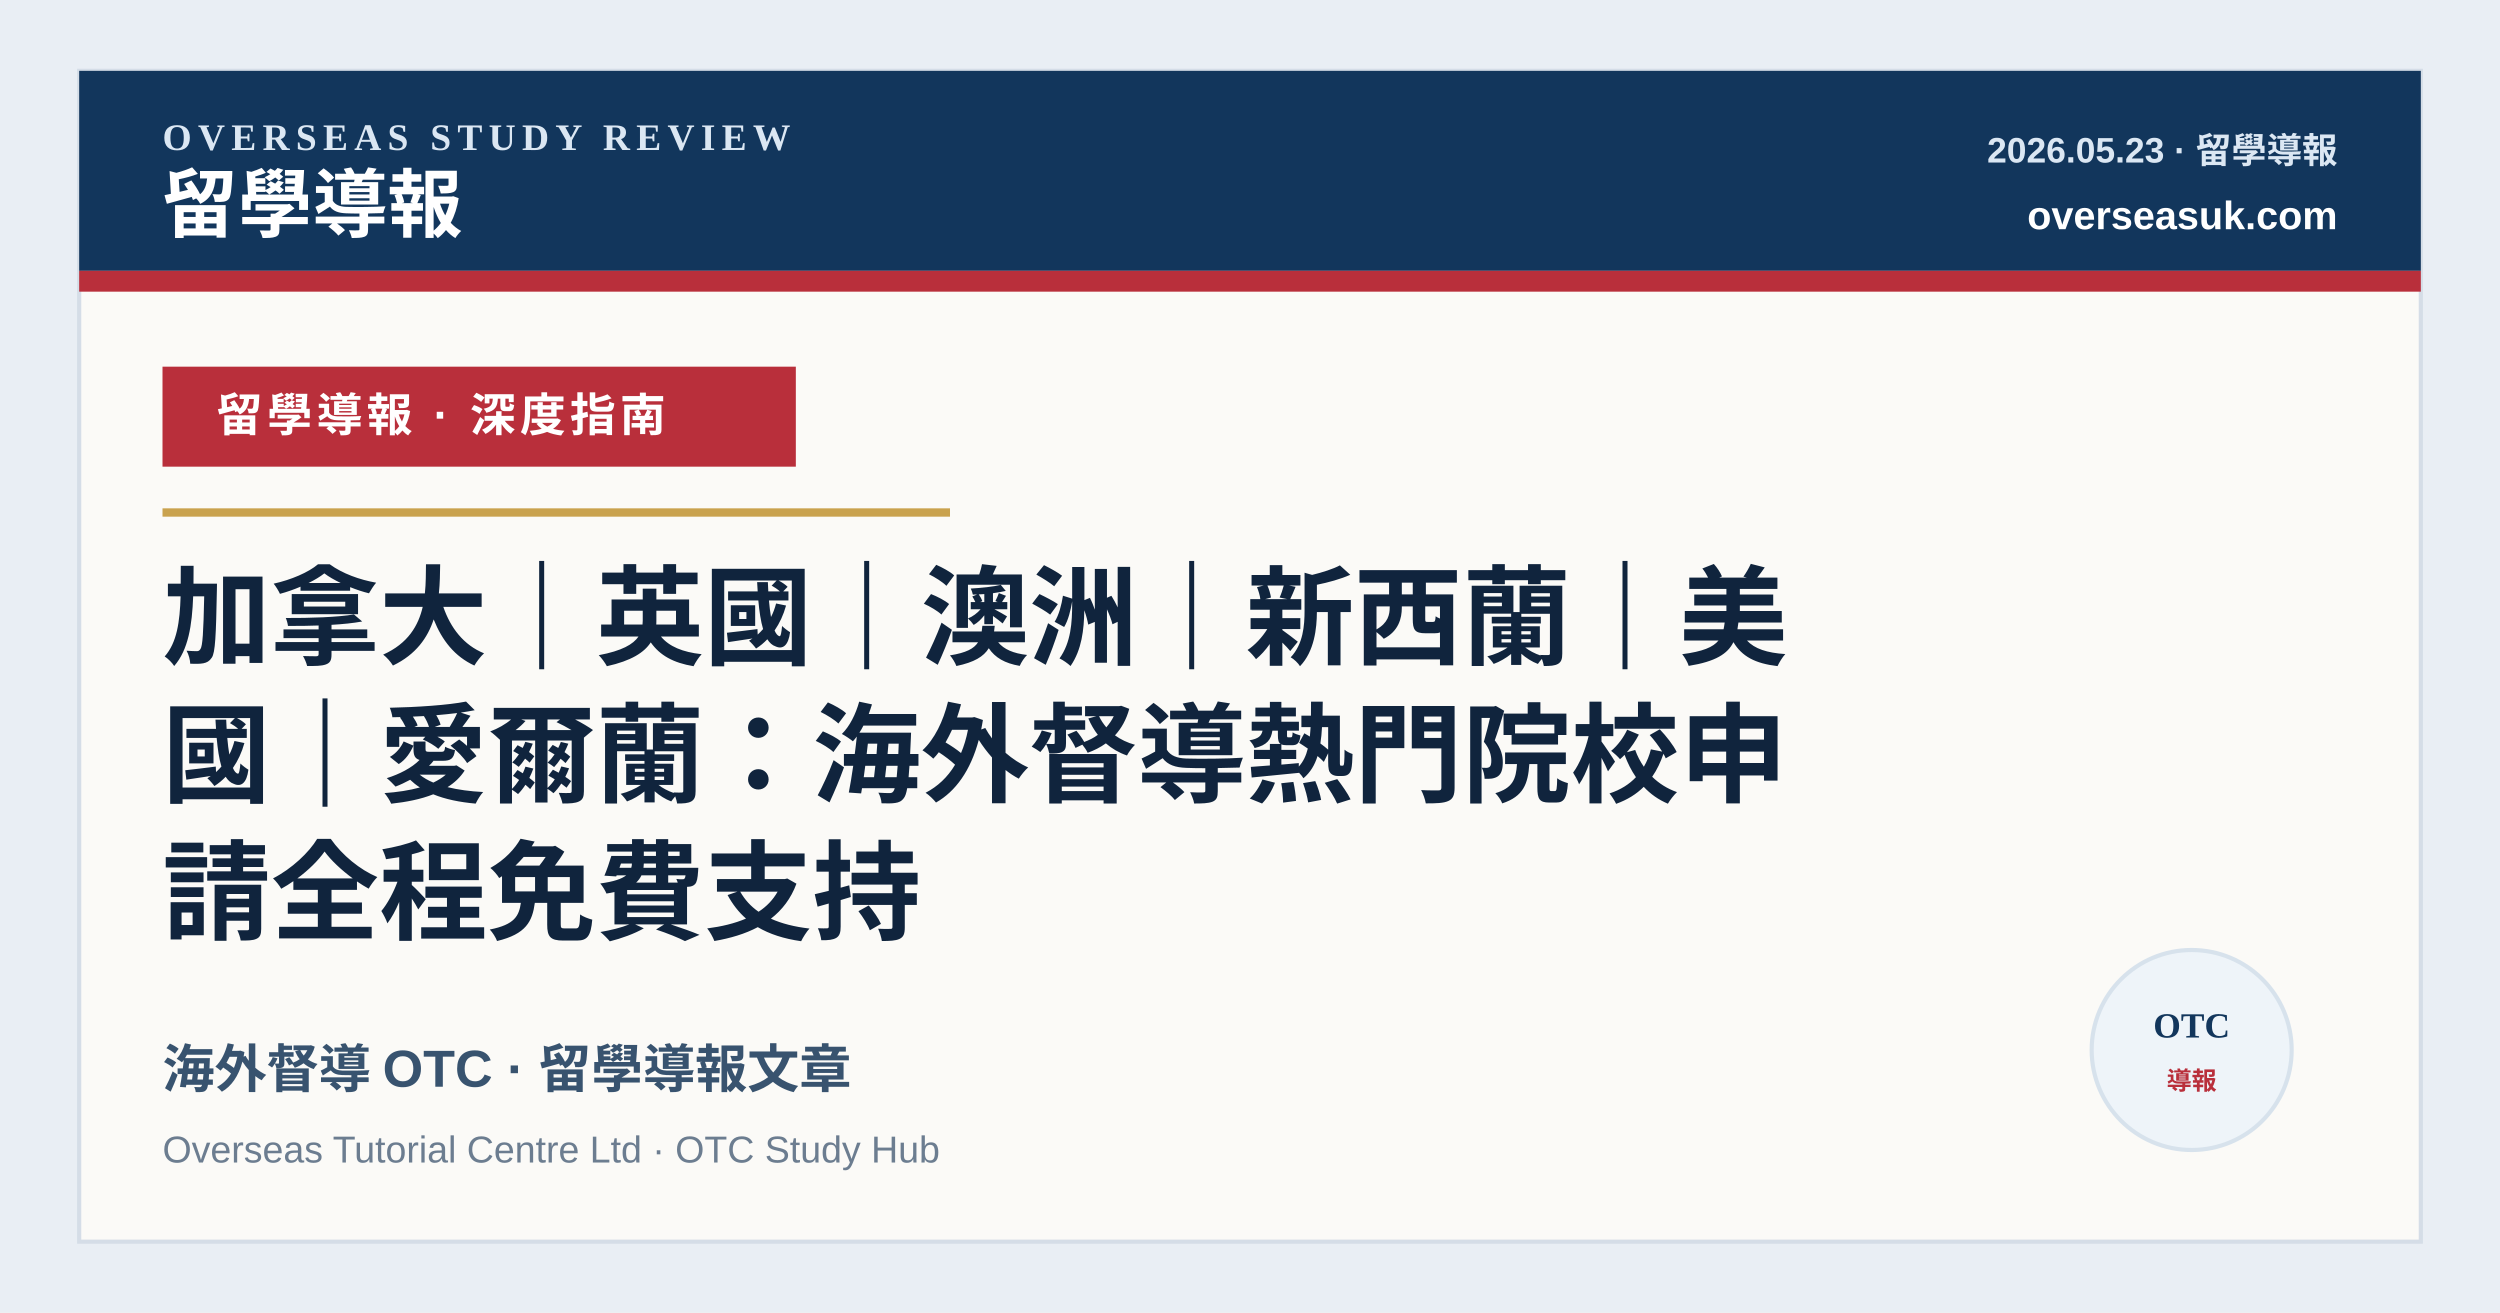
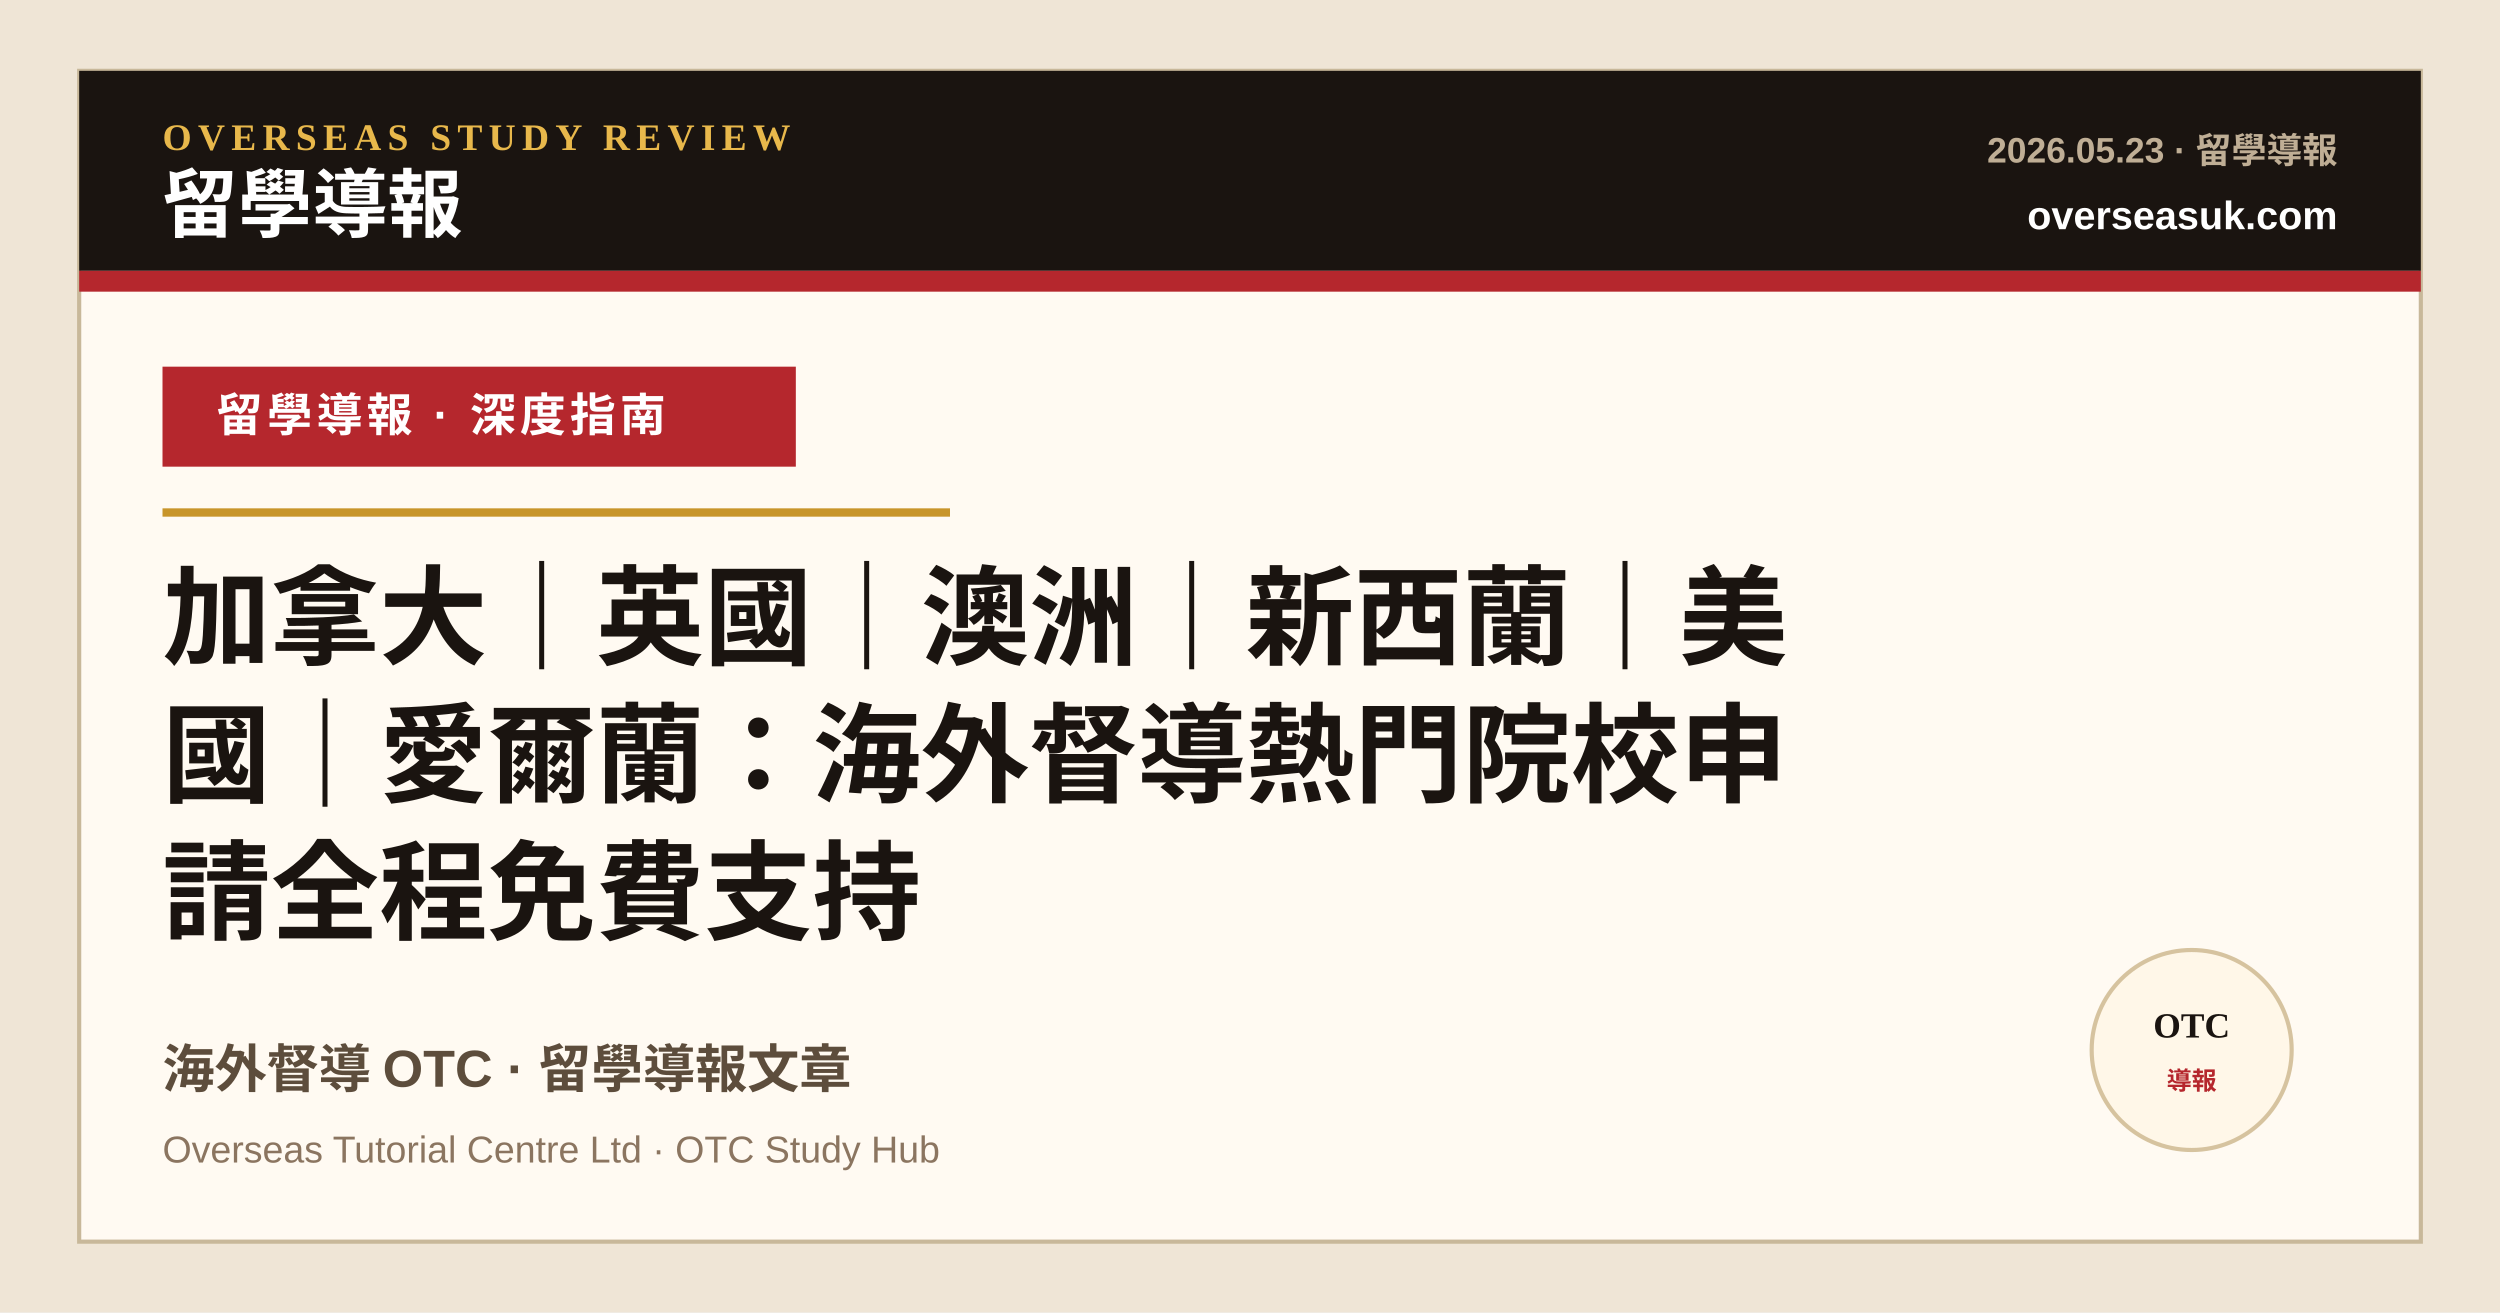
<svg xmlns="http://www.w3.org/2000/svg" width="1200" height="630" viewBox="0 0 1200 630">
-   <rect width="1200" height="630" fill="#e9eef4" />
-   <rect x="38" y="34" width="1124" height="562" fill="#fbfaf7" stroke="#d5dde7" stroke-width="2" />
-   <rect x="38" y="34" width="1124" height="96" fill="#12365c" />
-   <rect x="38" y="130" width="1124" height="10" fill="#b92f3b" />
-   <text x="78" y="72" fill="#dbe7f3" font-family="Georgia, 'Times New Roman', serif" font-size="18" font-weight="700" letter-spacing="3">OVERSEAS STUDY REVIEW</text>
+   <rect width="1200" height="630" fill="#efe5d6" />
+   <rect x="38" y="34" width="1124" height="562" fill="#fffaf2" stroke="#c8b89a" stroke-width="2" />
+   <rect x="38" y="34" width="1124" height="96" fill="#1a1410" />
+   <rect x="38" y="130" width="1124" height="10" fill="#b5272d" />
+   <text x="78" y="72" fill="#e8b84b" font-family="Georgia, 'Times New Roman', serif" font-size="18" font-weight="700" letter-spacing="3">OVERSEAS STUDY REVIEW</text>
  <text x="78" y="111" fill="#ffffff" font-family="'Noto Serif TC', 'Songti TC', Georgia, serif" font-size="36" font-weight="900">留學導報</text>
-   <text x="1122" y="78" text-anchor="end" fill="#dbe7f3" font-family="'Noto Sans TC', Arial, sans-serif" font-size="17" font-weight="700">2026.05.23 · 留學導報</text>
+   <text x="1122" y="78" text-anchor="end" fill="#bfae95" font-family="'Noto Sans TC', Arial, sans-serif" font-size="17" font-weight="700">2026.05.23 · 留學導報</text>
  <text x="1122" y="110" text-anchor="end" fill="#ffffff" font-family="'Noto Sans TC', Arial, sans-serif" font-size="19" font-weight="800">overseasuk.com</text>
-   <rect x="78" y="176" width="304" height="48" fill="#b92f3b" />
+   <rect x="78" y="176" width="304" height="48" fill="#b5272d" />
  <text x="104" y="207" fill="#ffffff" font-family="'Noto Sans TC', Arial, sans-serif" font-size="22" font-weight="900" letter-spacing="2">留學導報 · 深度指南</text>
-   <line x1="78" y1="246" x2="456" y2="246" stroke="#c9a24e" stroke-width="4" />
-   <text x="78" y="315" fill="#10243d" font-family="'Noto Serif TC', 'Songti TC', Georgia, serif" font-size="52" font-weight="900">加拿大｜英國｜澳洲｜新西蘭｜美</text>
-   <text x="78" y="381" fill="#10243d" font-family="'Noto Serif TC', 'Songti TC', Georgia, serif" font-size="52" font-weight="900">國｜愛爾蘭：海外督導熱門院校申</text>
-   <text x="78" y="447" fill="#10243d" font-family="'Noto Serif TC', 'Songti TC', Georgia, serif" font-size="52" font-weight="900">請全程免費支持</text>
-   <text x="78" y="522" fill="#38536f" font-family="'Noto Sans TC', Arial, sans-serif" font-size="25" font-weight="900">海外督導 OTC · 留學導報文章</text>
-   <text x="78" y="558" fill="#6c7d90" font-family="'Noto Sans TC', Arial, sans-serif" font-size="18">Overseas Tutorial Centre Ltd · OTC Study Hub</text>
-   <circle cx="1052" cy="504" r="48" fill="#eef4f9" stroke="#d7e2ec" stroke-width="2" />
-   <text x="1052" y="498" text-anchor="middle" fill="#12365c" font-family="Georgia, 'Times New Roman', serif" font-size="17" font-weight="800">OTC</text>
-   <text x="1052" y="523" text-anchor="middle" fill="#b92f3b" font-family="'Noto Sans TC', Arial, sans-serif" font-size="12" font-weight="900">導報</text>
+   <line x1="78" y1="246" x2="456" y2="246" stroke="#c8952a" stroke-width="4" />
+   <text x="78" y="315" fill="#1a1410" font-family="'Noto Serif TC', 'Songti TC', Georgia, serif" font-size="52" font-weight="900">加拿大｜英國｜澳洲｜新西蘭｜美</text>
+   <text x="78" y="381" fill="#1a1410" font-family="'Noto Serif TC', 'Songti TC', Georgia, serif" font-size="52" font-weight="900">國｜愛爾蘭：海外督導熱門院校申</text>
+   <text x="78" y="447" fill="#1a1410" font-family="'Noto Serif TC', 'Songti TC', Georgia, serif" font-size="52" font-weight="900">請全程免費支持</text>
+   <text x="78" y="522" fill="#5d4d3c" font-family="'Noto Sans TC', Arial, sans-serif" font-size="25" font-weight="900">海外督導 OTC · 留學導報文章</text>
+   <text x="78" y="558" fill="#8b7560" font-family="'Noto Sans TC', Arial, sans-serif" font-size="18">Overseas Tutorial Centre Ltd · OTC Study Hub</text>
+   <circle cx="1052" cy="504" r="48" fill="#fff7e8" stroke="#d6c39f" stroke-width="2" />
+   <text x="1052" y="498" text-anchor="middle" fill="#1a1410" font-family="Georgia, 'Times New Roman', serif" font-size="17" font-weight="800">OTC</text>
+   <text x="1052" y="523" text-anchor="middle" fill="#b5272d" font-family="'Noto Sans TC', Arial, sans-serif" font-size="12" font-weight="900">導報</text>
</svg>
